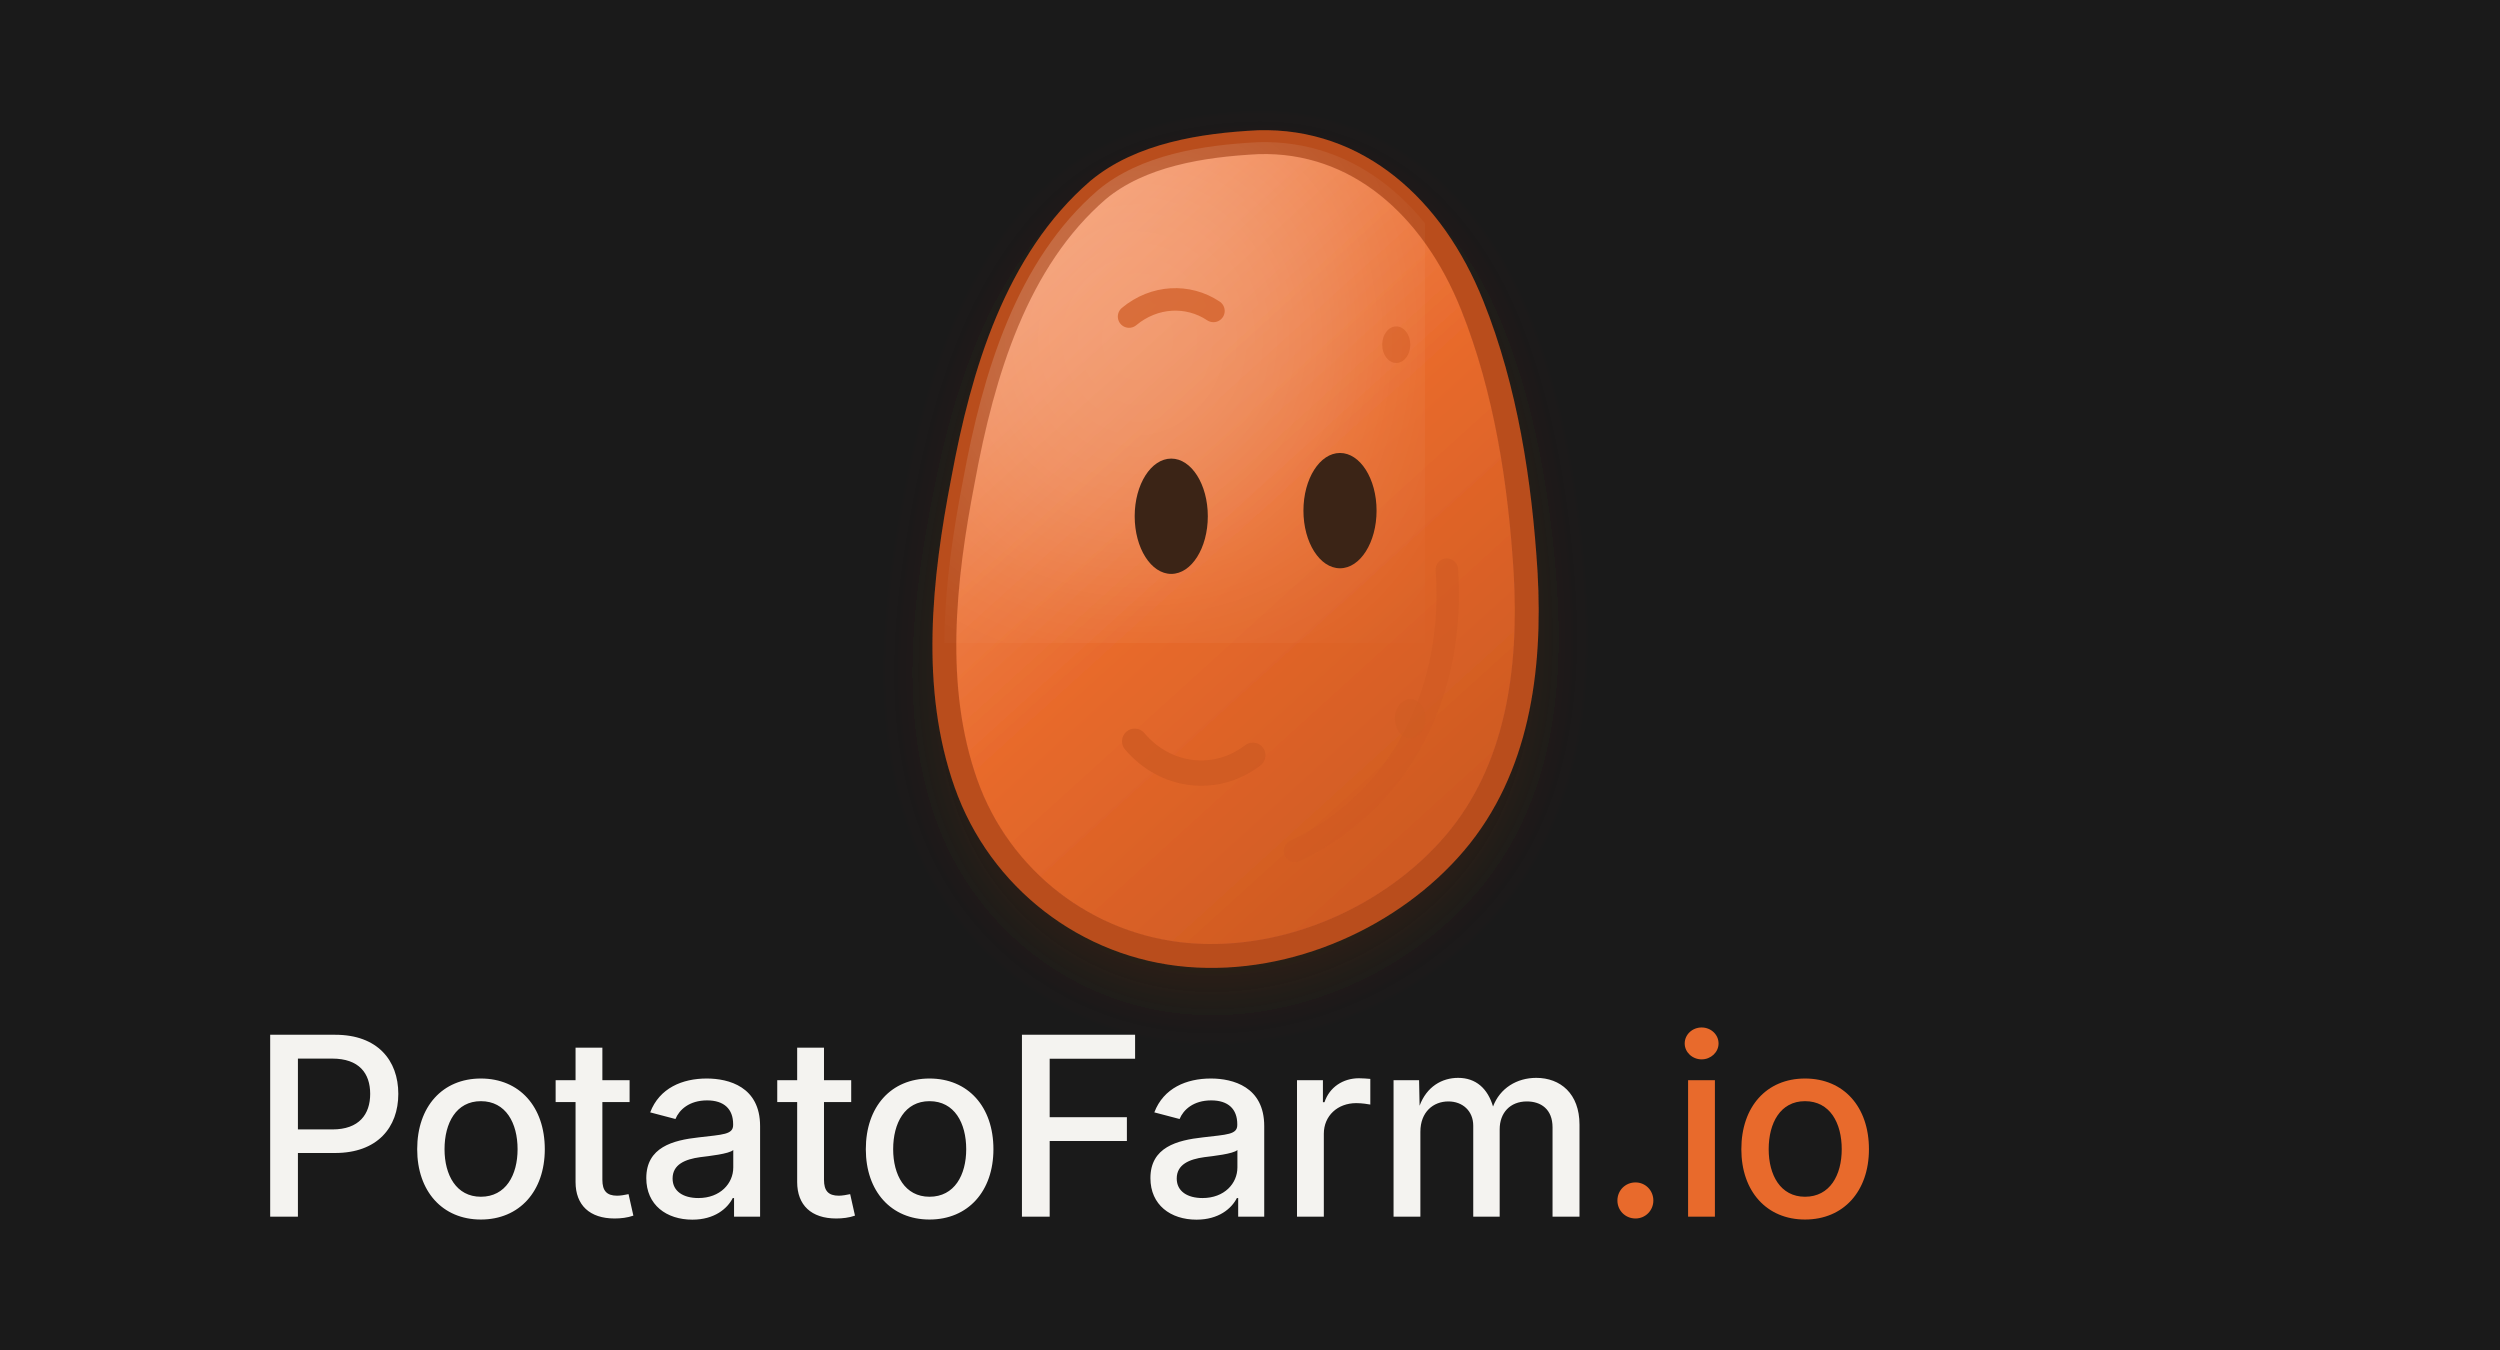
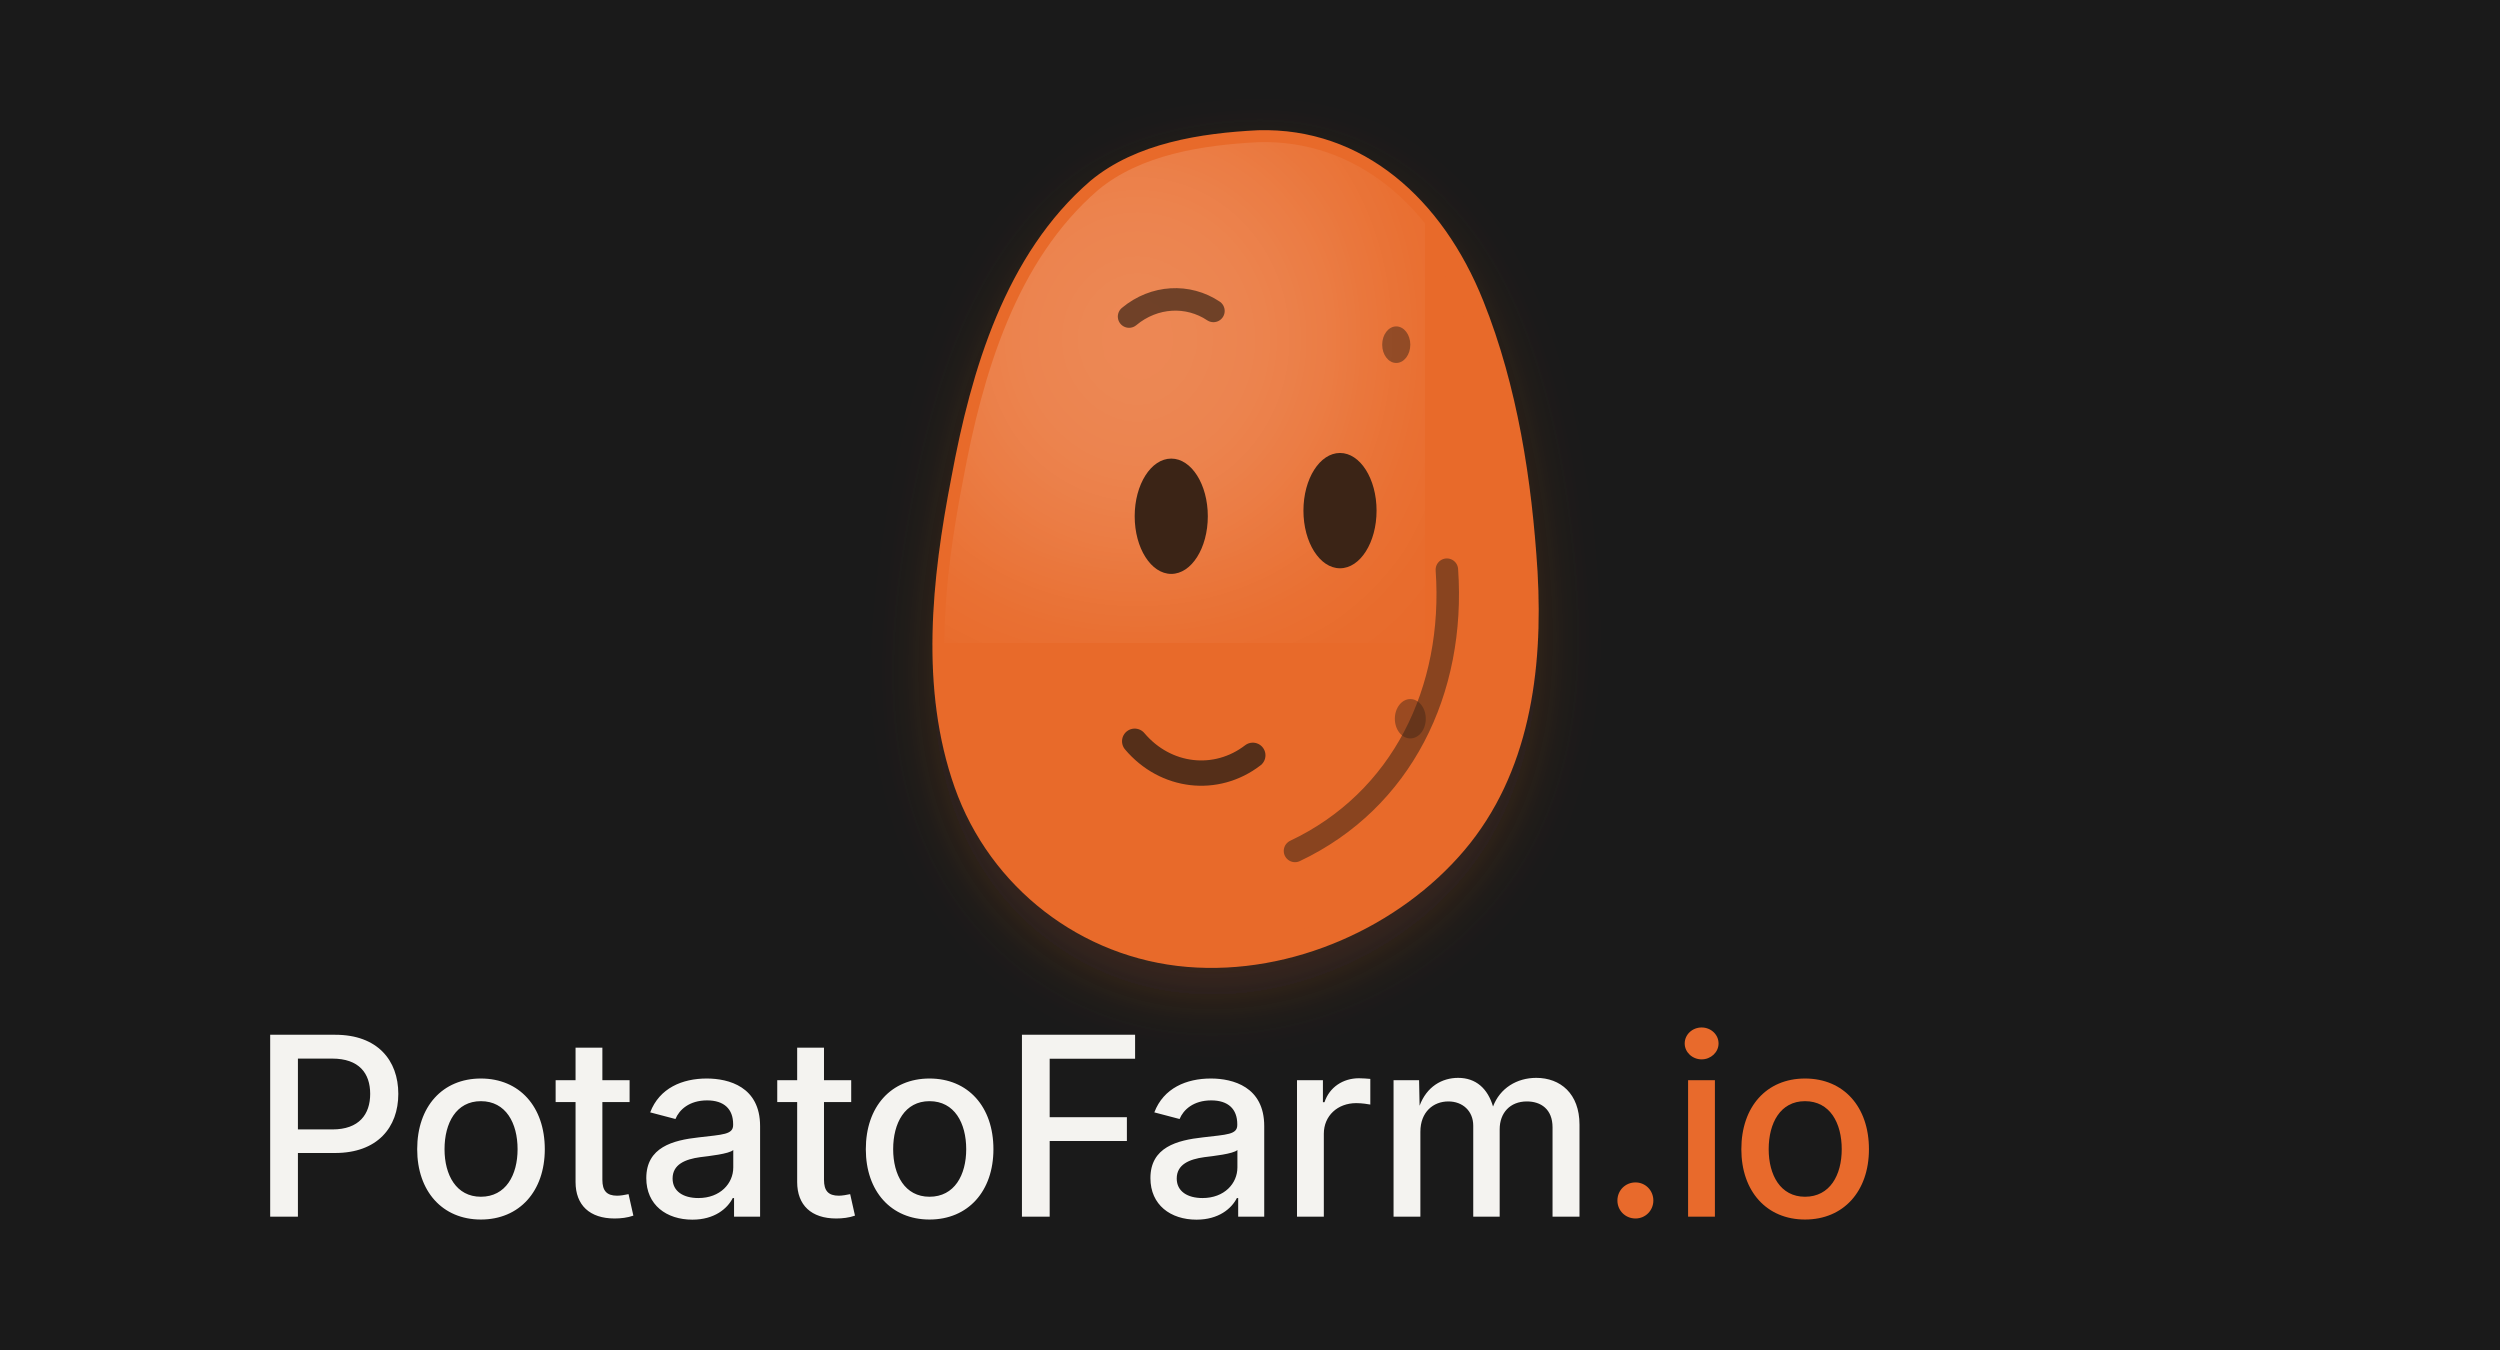
<svg xmlns="http://www.w3.org/2000/svg" viewBox="0 0 300 162" width="300" height="162">
  <rect width="300" height="162" fill="#1A1A1A" />
  <g transform="translate(96.0,12) scale(1.6875)">
    <defs>
      <linearGradient id="shs3" x1="22%" y1="10%" x2="74%" y2="90%">
-         <stop offset="0" stop-color="#F39263" />
+         <stop offset="0" stop-color="#E86A2C" />
        <stop offset="0.5" stop-color="#E86A2C" />
-         <stop offset="1" stop-color="#CF5A22" />
+         <stop offset="1" stop-color="#E86A2C" />
      </linearGradient>
      <filter id="bls3">
        <feGaussianBlur stdDeviation="7" />
      </filter>
      <filter id="dps3" x="-35%" y="-35%" width="180%" height="180%">
-         <feDropShadow dx="0" dy="2" stdDeviation="2.2" flood-color="#8A3810" flood-opacity="0.18" />
+         <feDropShadow dx="0" dy="2" stdDeviation="2.2" flood-color="#E86A2C" flood-opacity="0.18" />
      </filter>
      <clipPath id="cps3">
        <path d="M32.6,3.0 C39.6,2.8 45.0,7.6 47.8,14.6 C50.2,20.6 51.2,27.2 51.6,33.6 C52.0,40.6 51.0,47.6 46.6,52.8 C42.2,58.0 34.8,61.4 27.6,60.8 C20.4,60.2 14.2,55.4 11.8,48.6 C9.4,41.8 10.2,34.2 11.6,27.0 C13.0,19.4 15.4,11.4 21.2,6.4 C24.2,3.9 28.6,3.2 32.6,3.0 Z" />
      </clipPath>
    </defs>
-     <path d="M32.6,3.0 C39.6,2.8 45.0,7.6 47.8,14.6 C50.2,20.6 51.2,27.2 51.6,33.6 C52.0,40.6 51.0,47.6 46.6,52.8 C42.2,58.0 34.8,61.4 27.6,60.8 C20.4,60.2 14.2,55.4 11.8,48.6 C9.4,41.8 10.2,34.2 11.6,27.0 C13.0,19.4 15.4,11.4 21.2,6.4 C24.2,3.9 28.6,3.2 32.6,3.0 Z" fill="url(#shs3)" stroke="#B94E1F" stroke-width="1.7" stroke-linejoin="round" filter="url(#dps3)" />
+     <path d="M32.6,3.0 C39.6,2.8 45.0,7.6 47.8,14.6 C50.2,20.6 51.2,27.2 51.6,33.6 C52.0,40.6 51.0,47.6 46.6,52.8 C42.2,58.0 34.8,61.4 27.6,60.8 C20.4,60.2 14.2,55.4 11.8,48.6 C9.4,41.8 10.2,34.2 11.6,27.0 C13.0,19.4 15.4,11.4 21.2,6.4 C24.2,3.9 28.6,3.2 32.6,3.0 Z" fill="url(#shs3)" stroke="#E86A2C" stroke-width="1.7" stroke-linejoin="round" filter="url(#dps3)" />
    <g clip-path="url(#cps3)">
      <ellipse cx="24" cy="17" rx="17" ry="18" fill="#FFFFFF" opacity="0.20" filter="url(#bls3)" />
    </g>
    <ellipse cx="26.4" cy="29.6" rx="2.6" ry="4.1" fill="#3B2416" />
    <ellipse cx="38.4" cy="29.2" rx="2.6" ry="4.1" fill="#3B2416" />
-     <path d="M46.0,33.4 C46.6,42.0 42.8,49.8 35.2,53.4" fill="none" stroke="#CF5A22" stroke-width="1.6" stroke-linecap="round" opacity="0.55" />
-     <path d="M23.8,45.6 C26.0,48.2 29.6,48.6 32.2,46.6" fill="none" stroke="#CF5A22" stroke-width="1.8" stroke-linecap="round" opacity="0.85" />
-     <path d="M23.4,15.4 C25.2,13.9 27.6,13.8 29.4,15.0" fill="none" stroke="#CF5A22" stroke-width="1.6" stroke-linecap="round" opacity="0.7" />
-     <ellipse cx="42.4" cy="17.4" rx="1.0" ry="1.3" fill="#CF5A22" opacity="0.5" />
-     <ellipse cx="43.4" cy="44.0" rx="1.1" ry="1.4" fill="#CF5A22" opacity="0.45" />
+     <path d="M46.0,33.4 C46.6,42.0 42.8,49.8 35.2,53.4" fill="none" stroke="#3B2416" stroke-width="1.6" stroke-linecap="round" opacity="0.55" />
+     <path d="M23.8,45.6 C26.0,48.2 29.6,48.6 32.2,46.6" fill="none" stroke="#3B2416" stroke-width="1.8" stroke-linecap="round" opacity="0.85" />
+     <path d="M23.4,15.4 C25.2,13.9 27.6,13.8 29.4,15.0" fill="none" stroke="#3B2416" stroke-width="1.6" stroke-linecap="round" opacity="0.7" />
+     <ellipse cx="42.4" cy="17.4" rx="1.0" ry="1.3" fill="#3B2416" opacity="0.5" />
+     <ellipse cx="43.4" cy="44.0" rx="1.1" ry="1.4" fill="#3B2416" opacity="0.45" />
  </g>
  <text x="30" y="146" font-family="Inter,-apple-system,BlinkMacSystemFont,'Segoe UI',Roboto,sans-serif" font-size="30" font-weight="500" letter-spacing="-0.4" fill="#F4F3F0">PotatoFarm<tspan fill="#E86A2C">.io</tspan>
  </text>
</svg>
